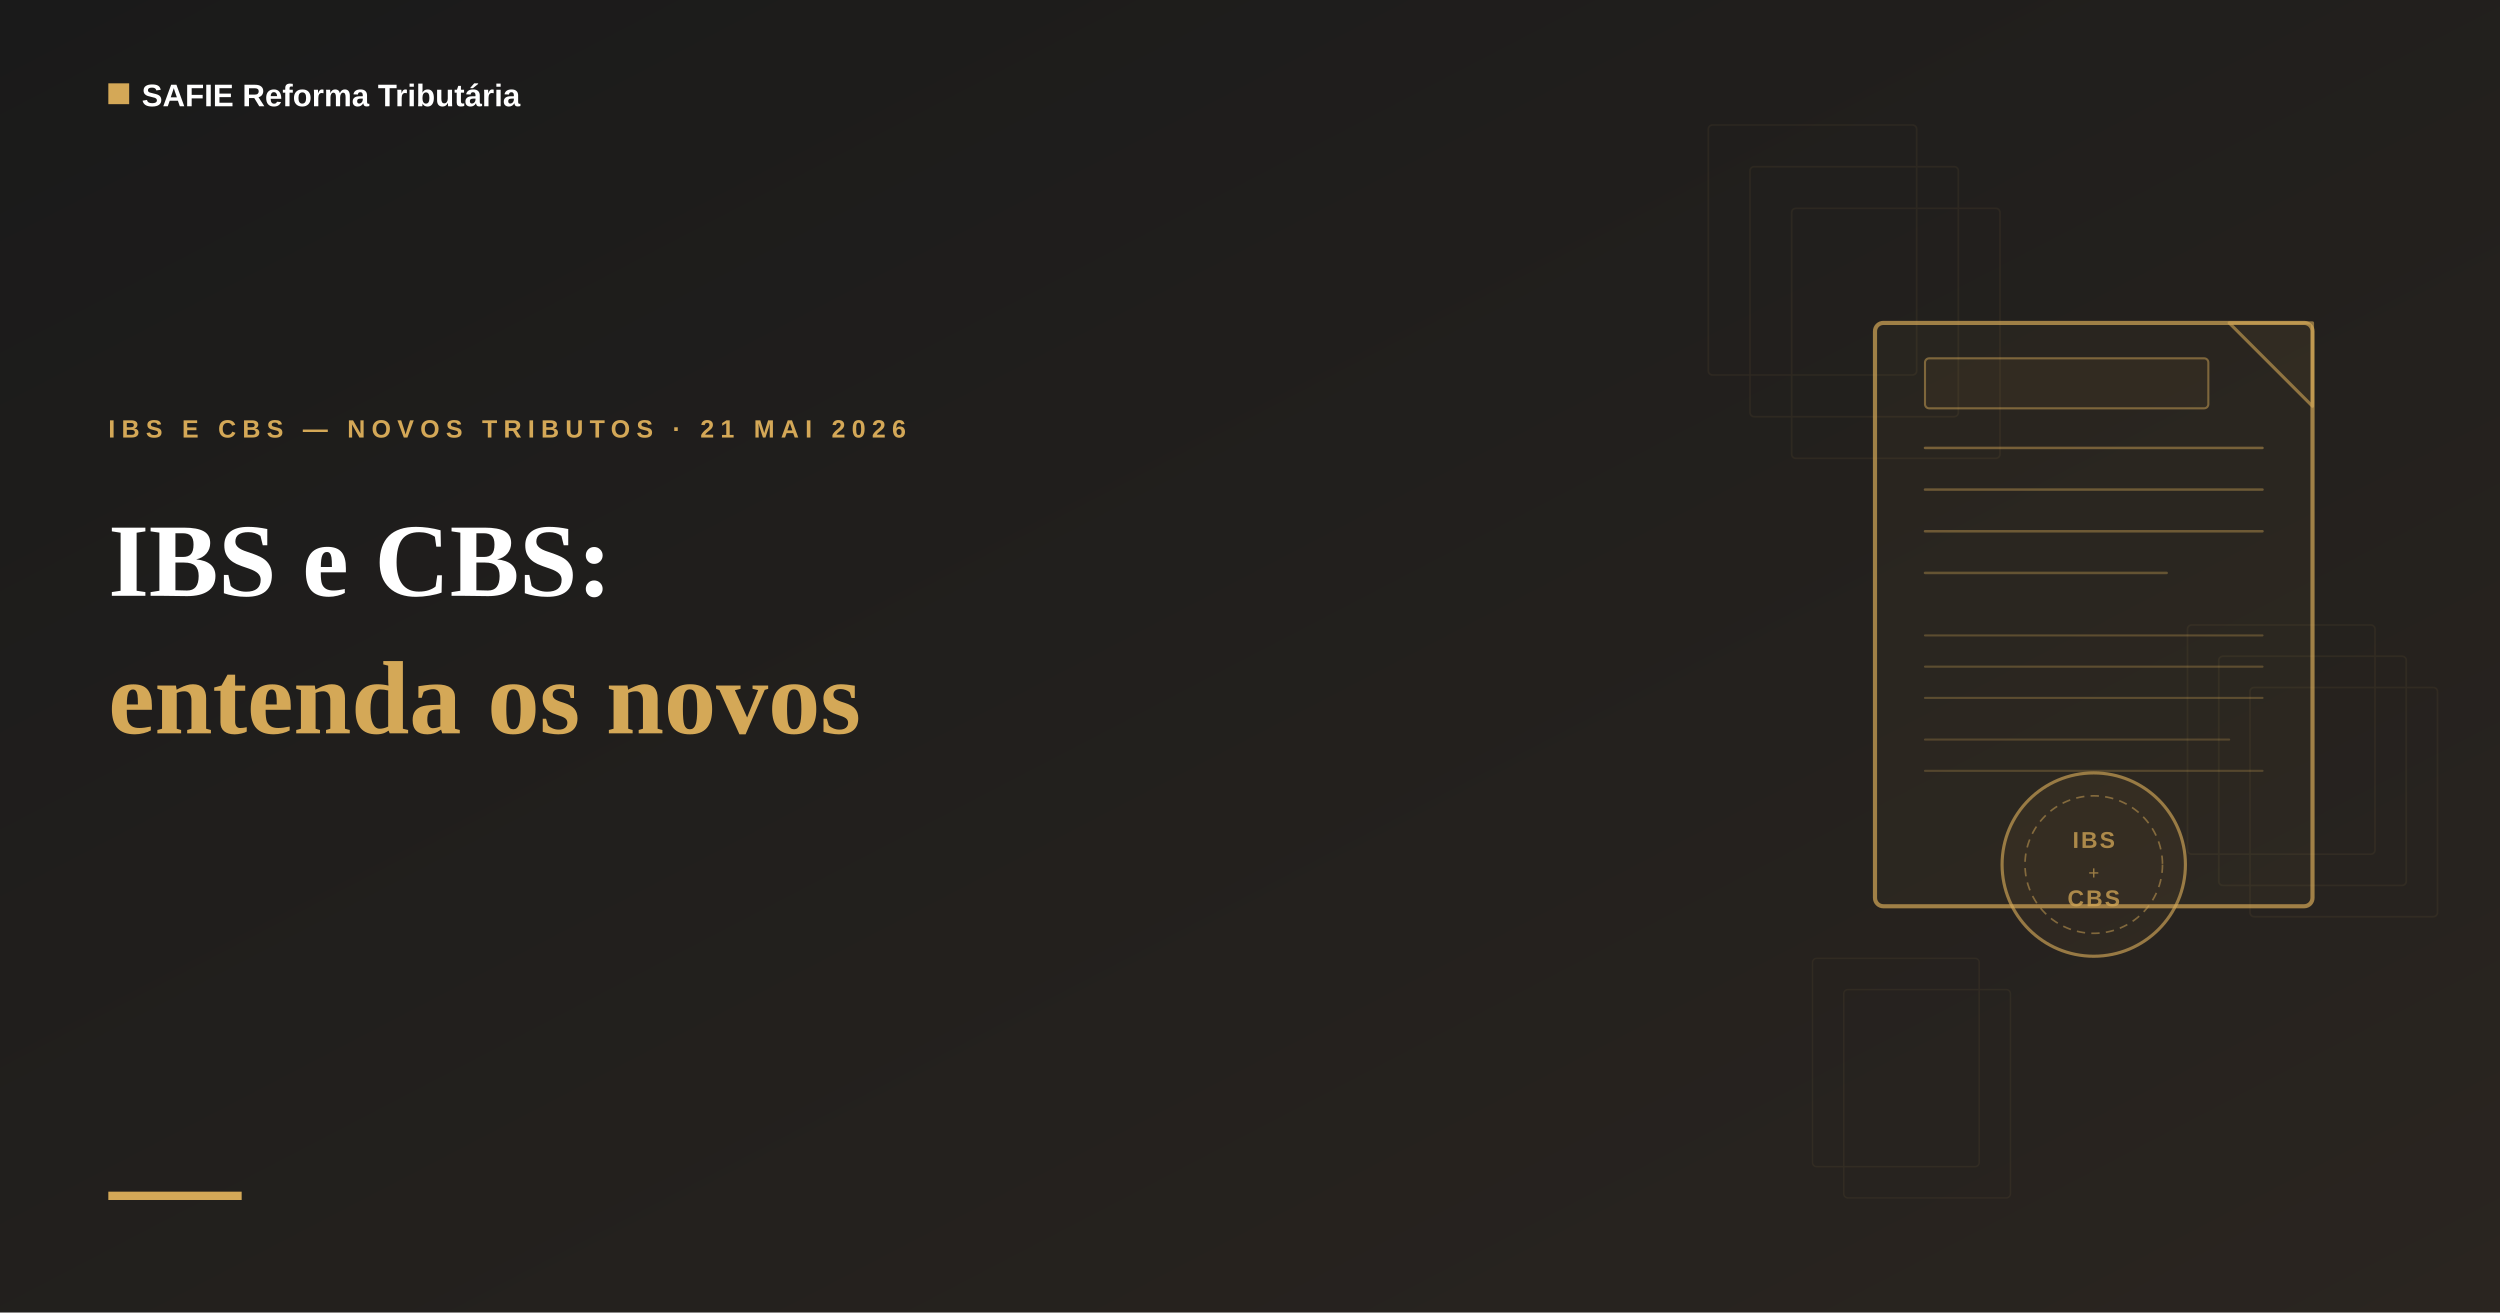
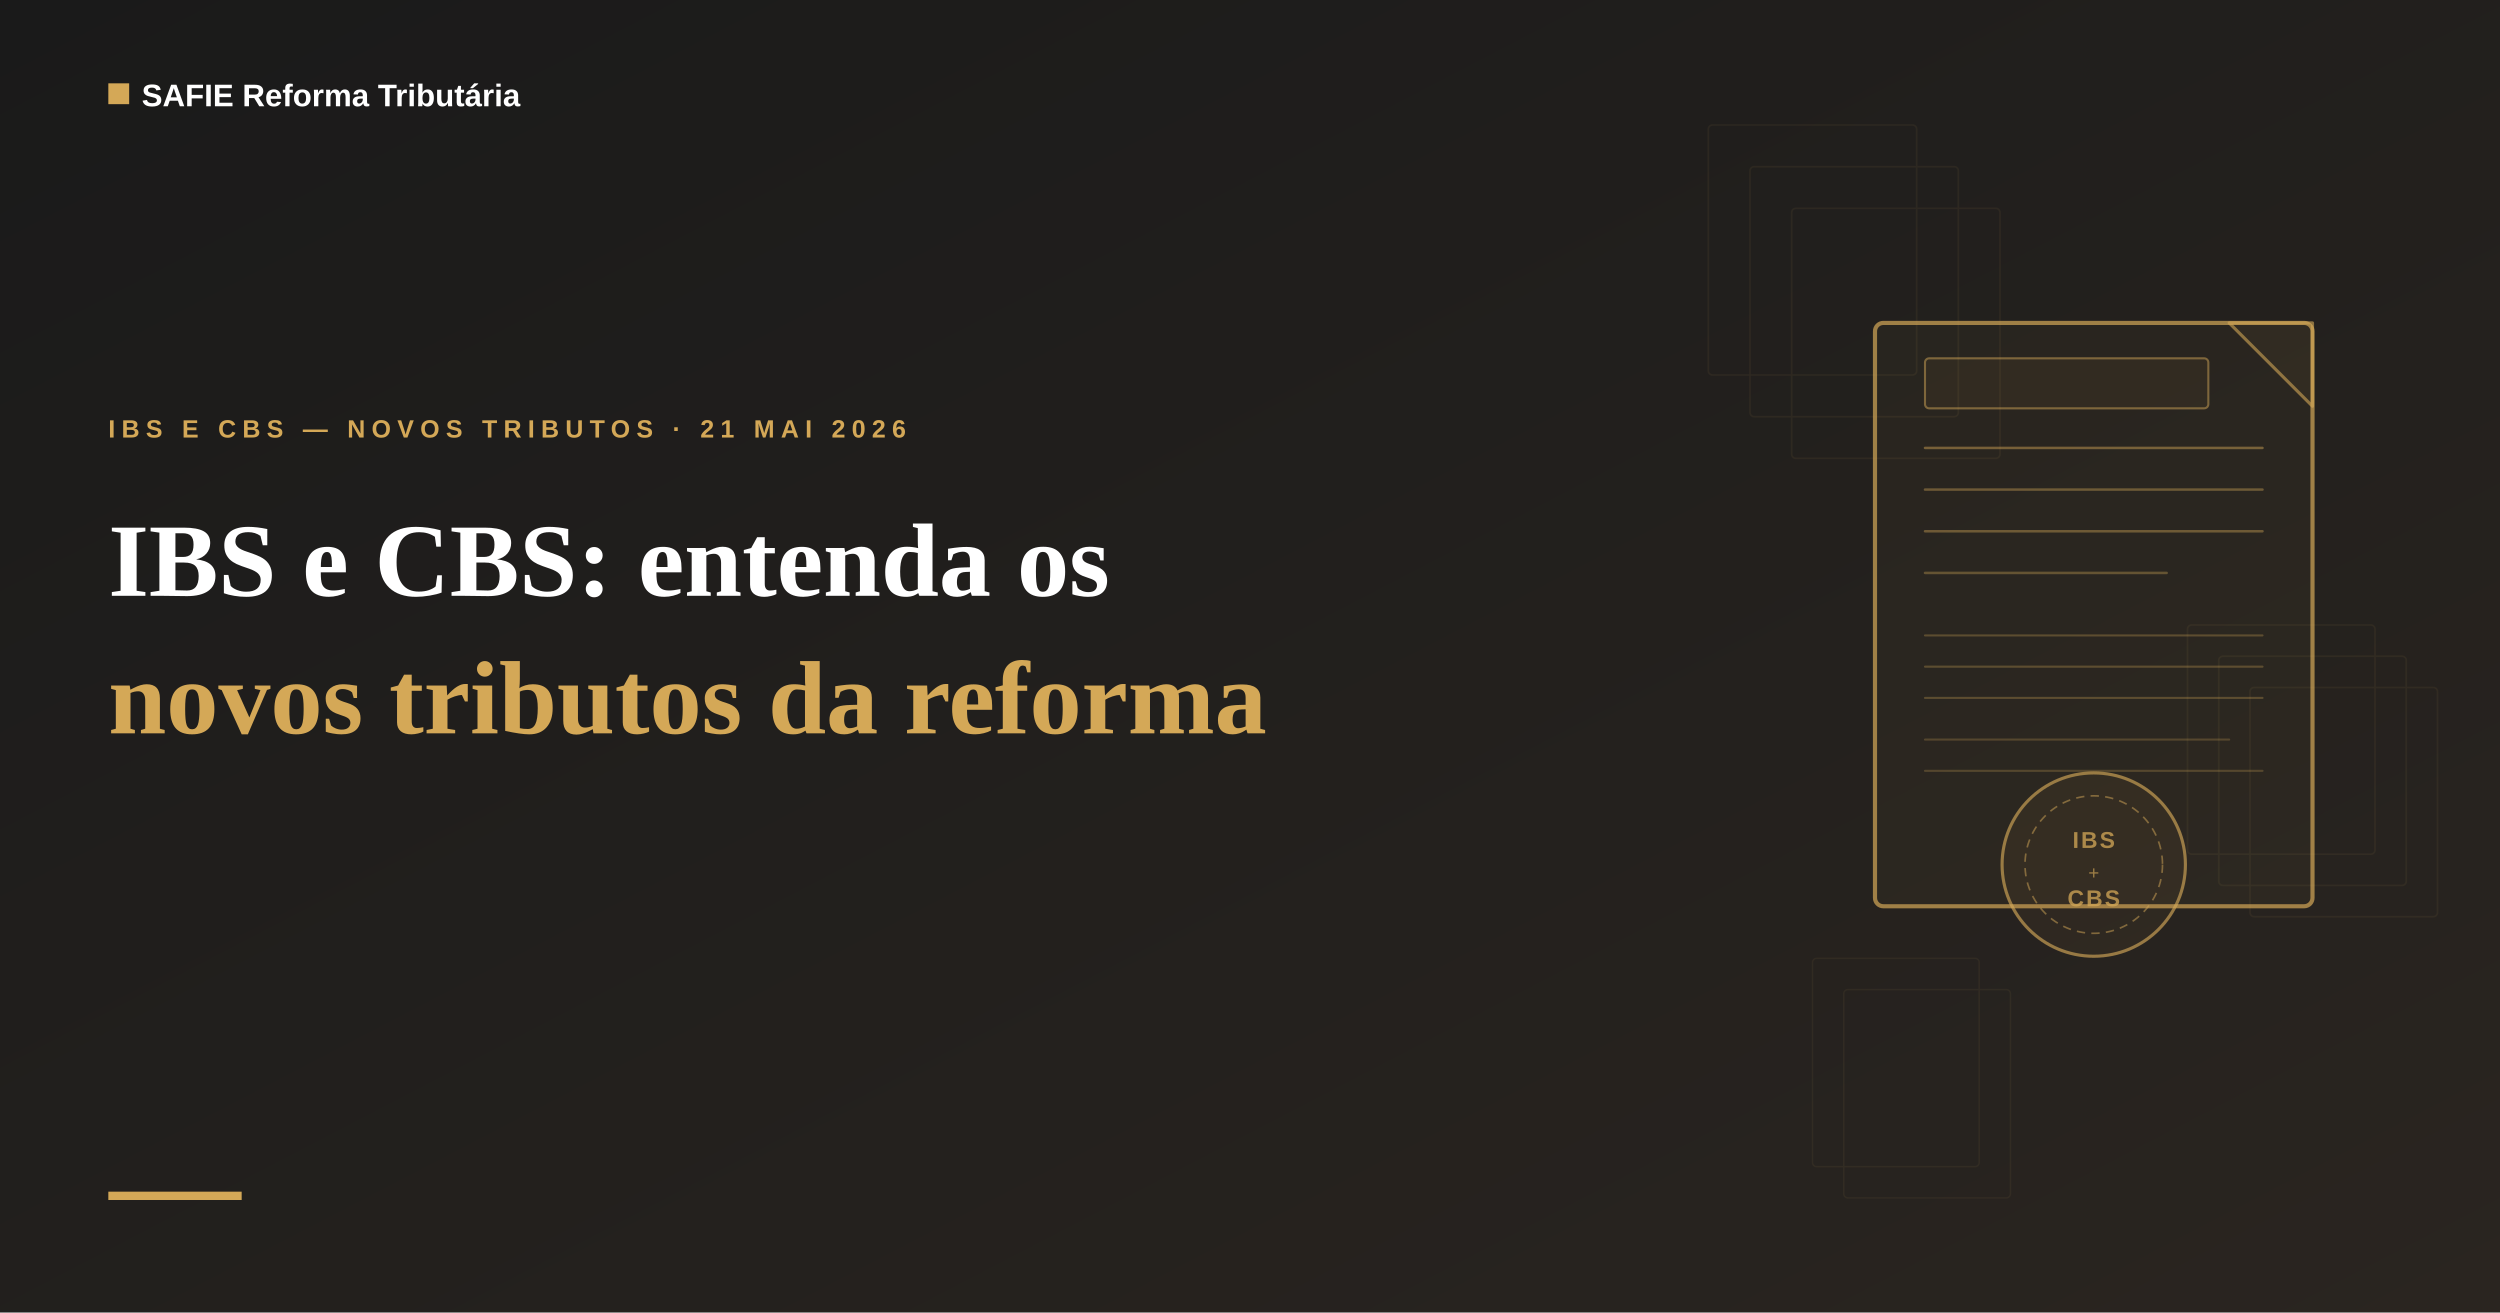
<svg xmlns="http://www.w3.org/2000/svg" viewBox="0 0 1200 630" width="1200" height="630">
  <defs>
    <linearGradient id="bg-grad" x1="0%" y1="0%" x2="100%" y2="100%">
      <stop offset="0%" stop-color="#1a1a1a" />
      <stop offset="100%" stop-color="#2a2520" />
    </linearGradient>
  </defs>
  <rect width="1200" height="630" fill="url(#bg-grad)" />
  <g stroke="#d4a857" fill="none" opacity="0.07">
    <rect x="820" y="60" width="100" height="120" rx="2" stroke-width="0.8" />
    <rect x="840" y="80" width="100" height="120" rx="2" stroke-width="0.8" />
    <rect x="860" y="100" width="100" height="120" rx="2" stroke-width="0.8" />
    <rect x="1050" y="300" width="90" height="110" rx="2" stroke-width="0.8" />
    <rect x="1065" y="315" width="90" height="110" rx="2" stroke-width="0.8" />
    <rect x="1080" y="330" width="90" height="110" rx="2" stroke-width="0.8" />
    <rect x="870" y="460" width="80" height="100" rx="2" stroke-width="0.7" />
    <rect x="885" y="475" width="80" height="100" rx="2" stroke-width="0.7" />
  </g>
  <g stroke="#d4a857" fill="none" stroke-linecap="round" stroke-linejoin="round">
    <rect x="900" y="155" width="210" height="280" rx="4" stroke-width="2" fill="#d4a857" fill-opacity="0.05" opacity="0.7" />
    <polyline points="1070,155 1110,155 1110,195 1070,155" stroke-width="1.5" fill="#d4a857" fill-opacity="0.08" opacity="0.6" />
    <line x1="924" y1="215" x2="1086" y2="215" stroke-width="1.2" opacity="0.45" />
    <line x1="924" y1="235" x2="1086" y2="235" stroke-width="1.2" opacity="0.40" />
    <line x1="924" y1="255" x2="1086" y2="255" stroke-width="1.2" opacity="0.40" />
    <line x1="924" y1="275" x2="1040" y2="275" stroke-width="1.2" opacity="0.35" />
    <line x1="924" y1="305" x2="1086" y2="305" stroke-width="1" opacity="0.30" />
    <line x1="924" y1="320" x2="1086" y2="320" stroke-width="1" opacity="0.30" />
    <line x1="924" y1="335" x2="1086" y2="335" stroke-width="1" opacity="0.30" />
    <line x1="924" y1="355" x2="1070" y2="355" stroke-width="1" opacity="0.25" />
    <line x1="924" y1="370" x2="1086" y2="370" stroke-width="1" opacity="0.25" />
    <rect x="924" y="172" width="136" height="24" rx="2" stroke-width="1" fill="#d4a857" fill-opacity="0.10" opacity="0.5" />
  </g>
  <g transform="translate(1005, 415)">
    <circle r="44" fill="#d4a857" fill-opacity="0.08" stroke="#d4a857" stroke-width="1.5" opacity="0.65" />
    <circle r="33" fill="none" stroke="#d4a857" stroke-width="0.8" stroke-dasharray="4,3" opacity="0.50" />
    <text text-anchor="middle" y="-8" fill="#d4a857" opacity="0.75" font-family="'DM Sans', Arial, sans-serif" font-size="11" font-weight="700" letter-spacing="1">IBS</text>
    <text text-anchor="middle" y="7" fill="#d4a857" opacity="0.65" font-family="'DM Sans', Arial, sans-serif" font-size="9" letter-spacing="1">+</text>
    <text text-anchor="middle" y="20" fill="#d4a857" opacity="0.75" font-family="'DM Sans', Arial, sans-serif" font-size="11" font-weight="700" letter-spacing="1">CBS</text>
  </g>
  <rect x="52" y="40" width="10" height="10" fill="#d4a857" />
  <text x="68" y="51" fill="#ffffff" font-family="'DM Sans', Arial, sans-serif" font-size="15" font-weight="600">SAFIE Reforma Tributária</text>
  <text x="52" y="210" fill="#d4a857" font-family="'DM Sans', Arial, sans-serif" font-size="12" font-weight="600" letter-spacing="3">IBS E CBS — NOVOS TRIBUTOS · 21 MAI 2026</text>
-   <text x="52" y="286" fill="#ffffff" font-family="Georgia, 'Times New Roman', serif" font-size="50" font-weight="700">IBS e CBS:</text>
-   <text x="52" y="352" fill="#d4a857" font-family="Georgia, 'Times New Roman', serif" font-size="50" font-weight="700">entenda os novos</text>
+   <text x="52" y="286" fill="#ffffff" font-family="Georgia, 'Times New Roman', serif" font-size="50" font-weight="700">IBS e CBS: entenda os</text>
+   <text x="52" y="352" fill="#d4a857" font-family="Georgia, 'Times New Roman', serif" font-size="50" font-weight="700">novos tributos da reforma</text>
  <text x="52" y="418" fill="#d4a857" font-family="Georgia, 'Times New Roman', serif" font-size="50" font-weight="700" />
  <rect x="52" y="572" width="64" height="4" fill="#d4a857" />
</svg>
